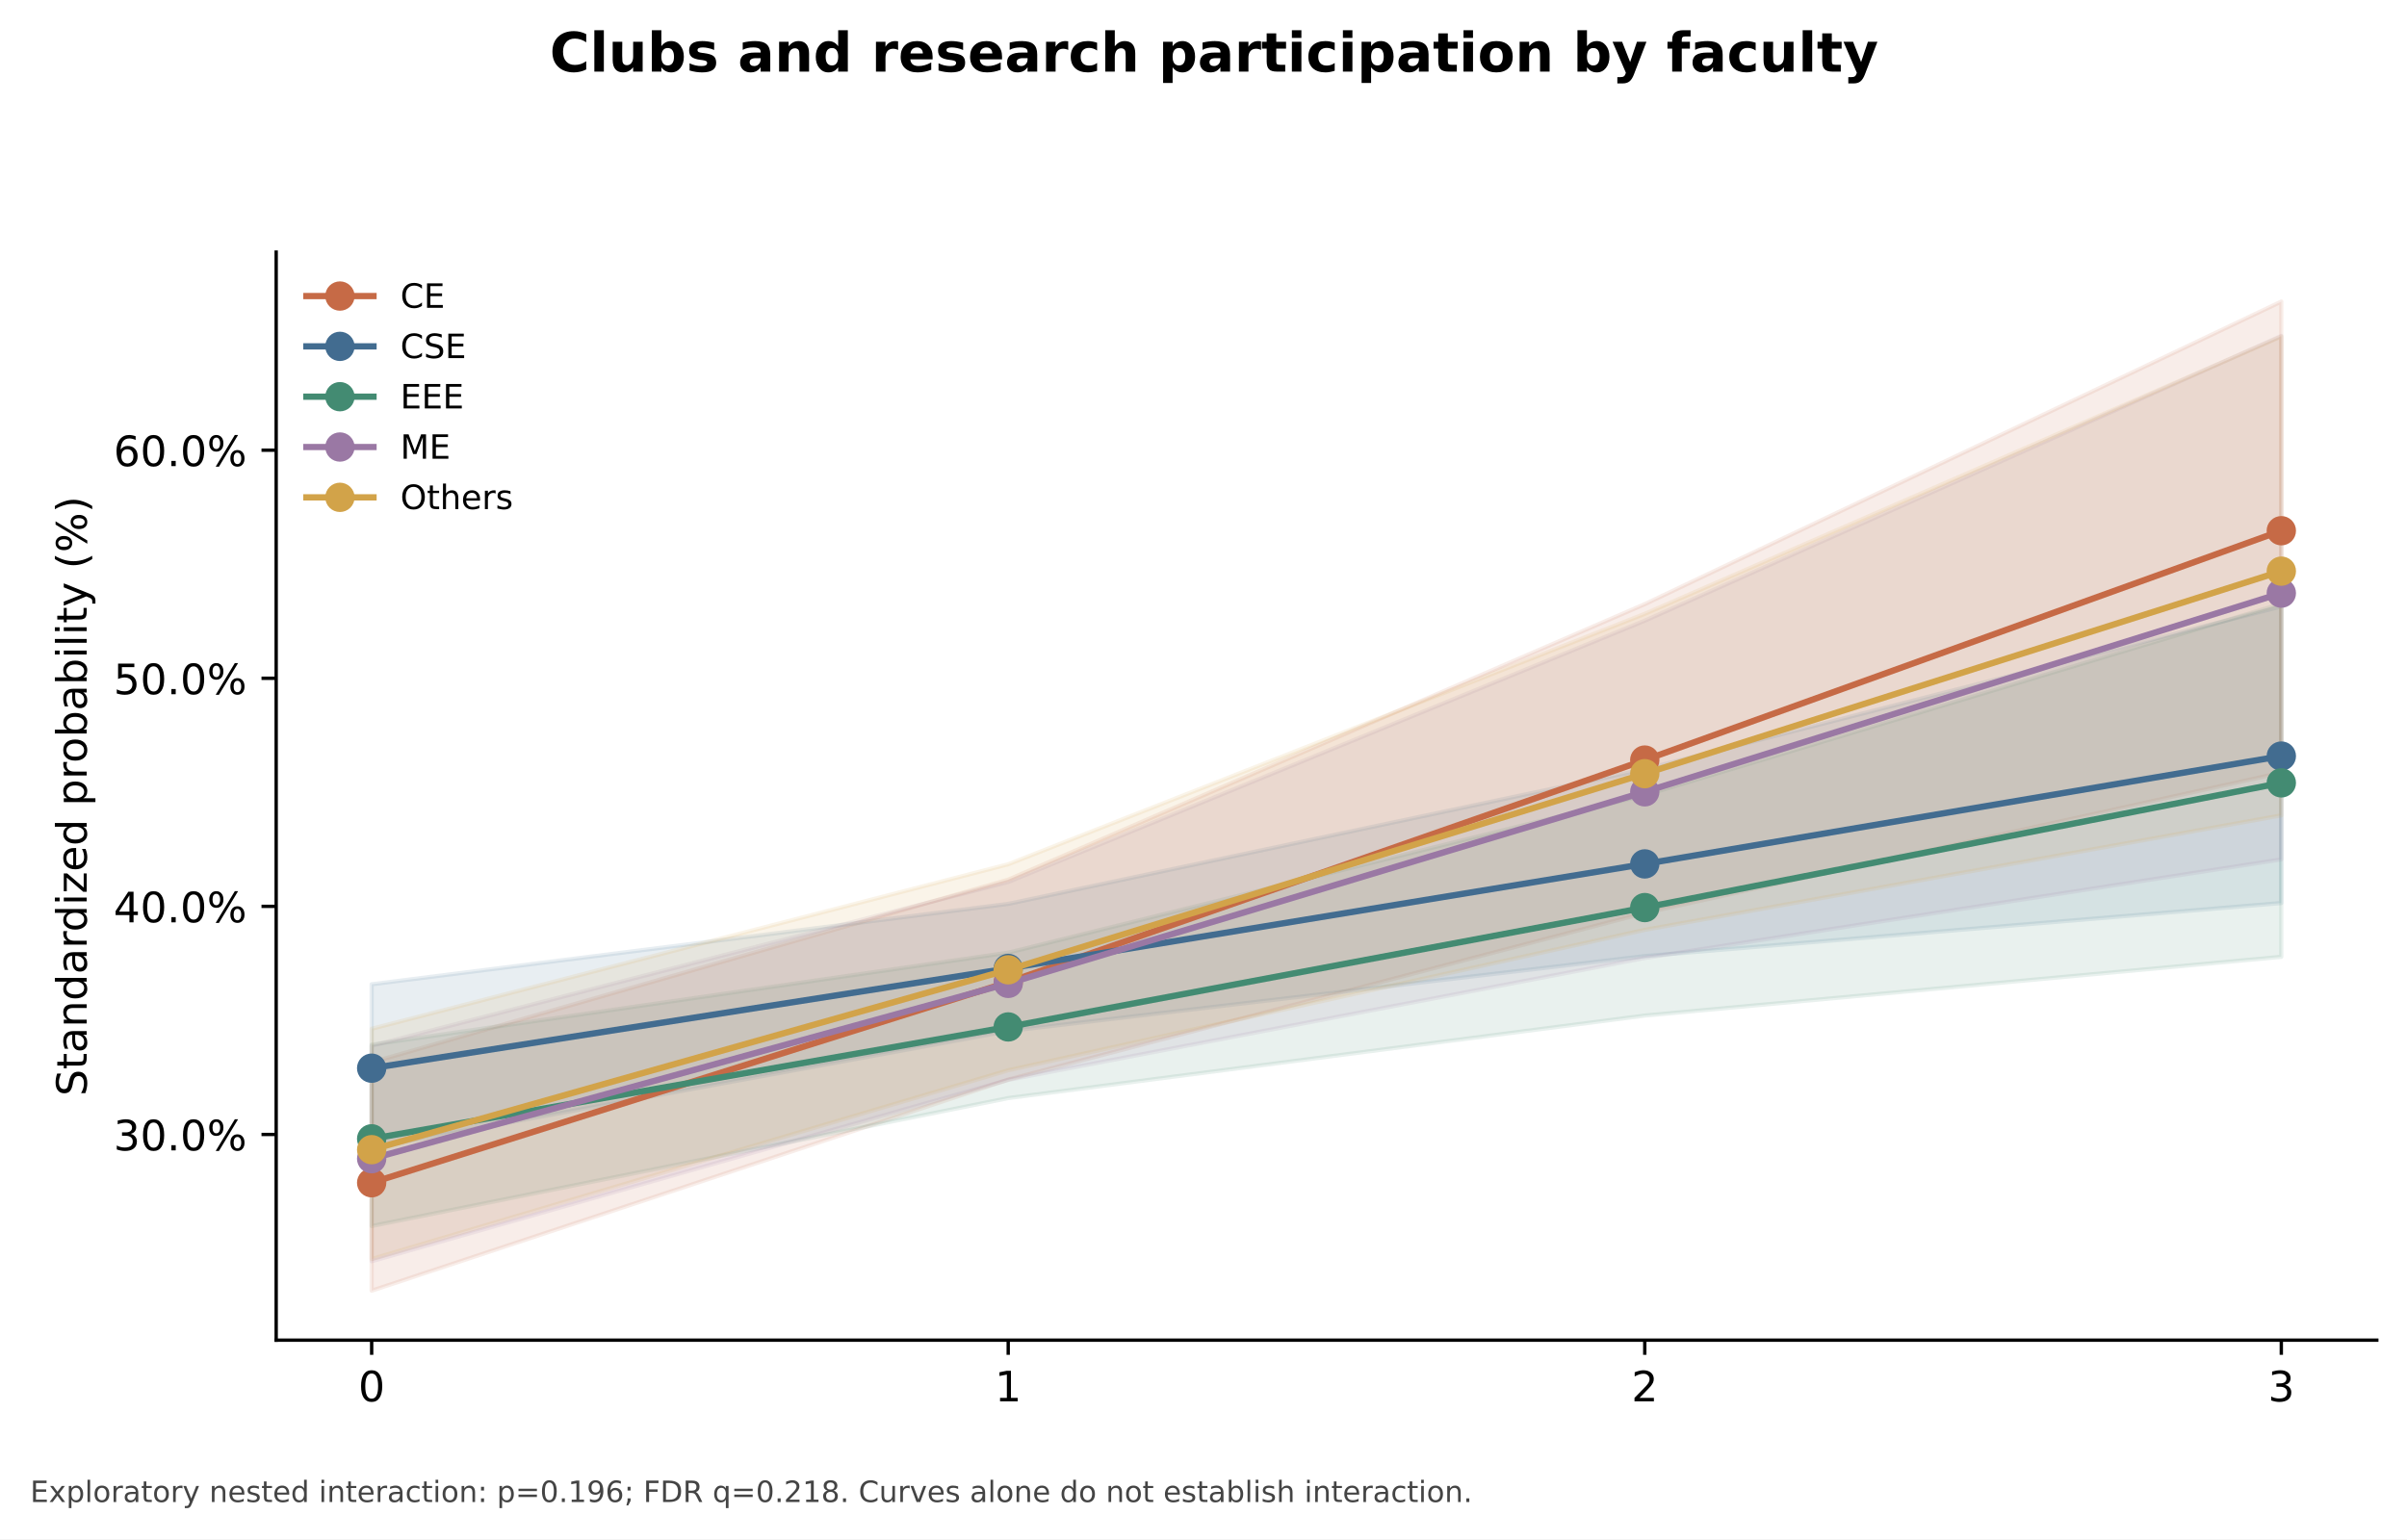
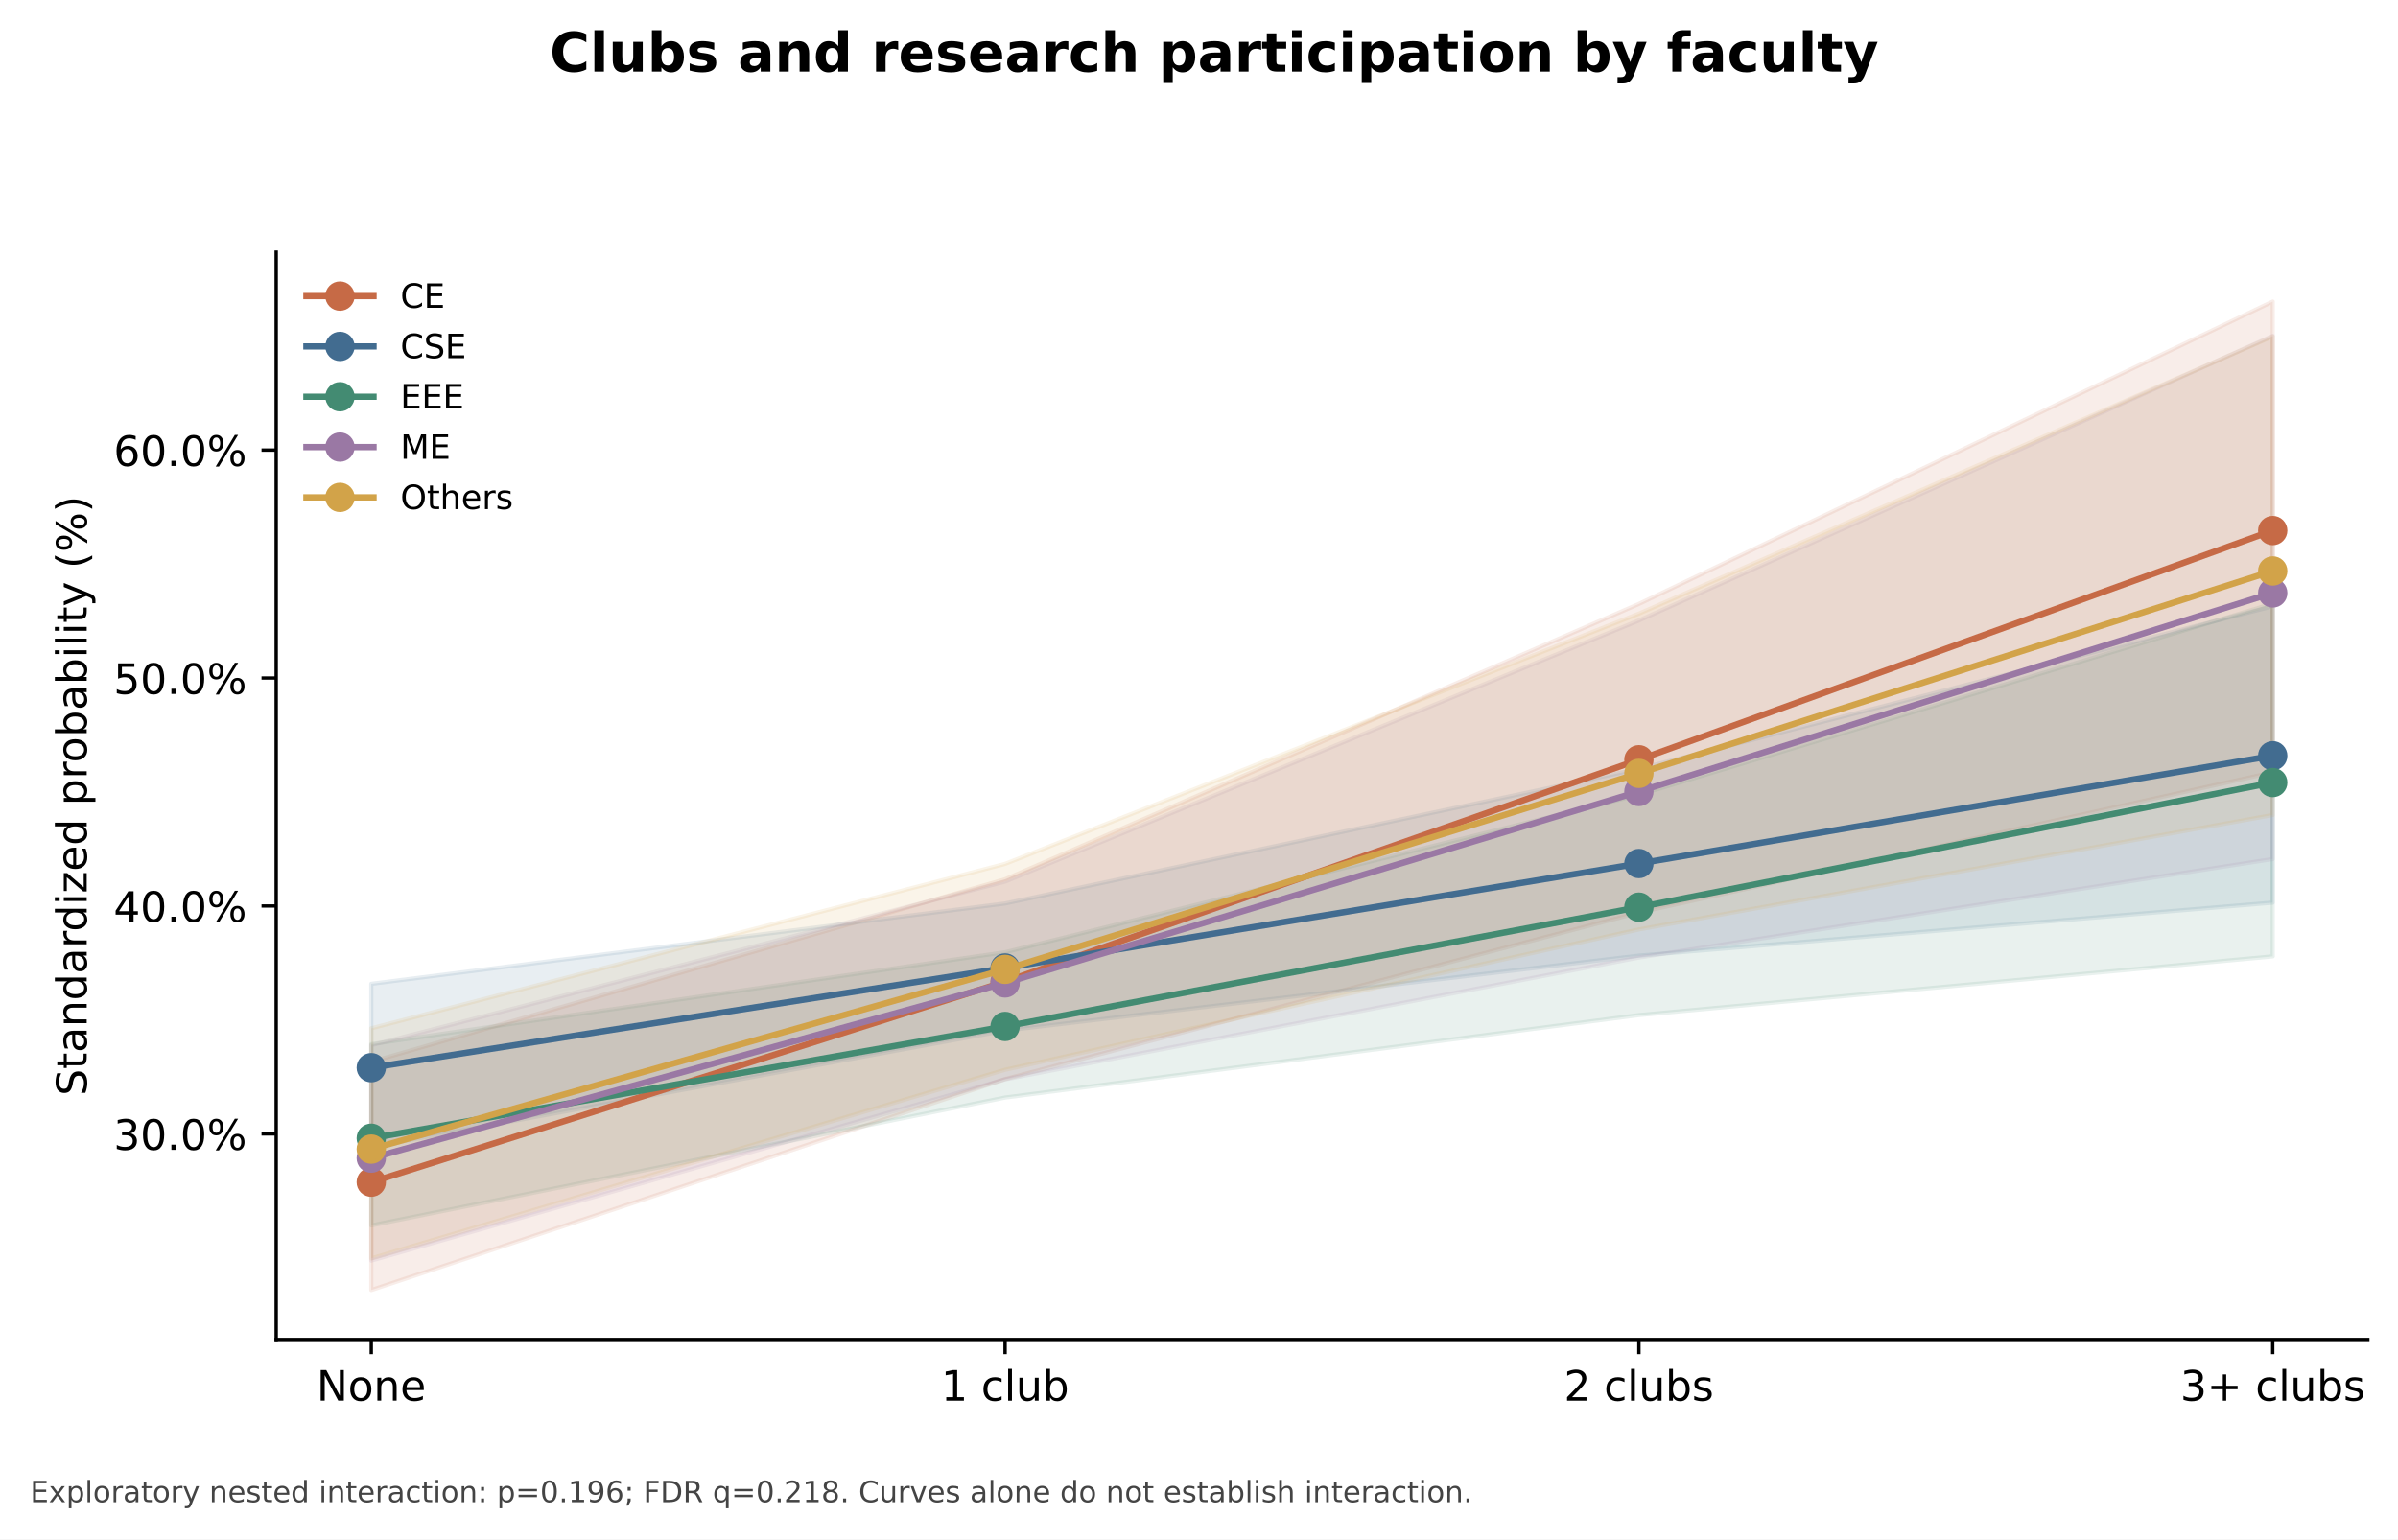
- <svg xmlns="http://www.w3.org/2000/svg" xmlns:xlink="http://www.w3.org/1999/xlink" width="573.84pt" height="367.082pt" viewBox="0 0 573.84 367.082" version="1.1">
+ <svg xmlns="http://www.w3.org/2000/svg" xmlns:xlink="http://www.w3.org/1999/xlink" width="571.631pt" height="367.082pt" viewBox="0 0 571.631 367.082" version="1.1">
  <defs>
    <style type="text/css">*{stroke-linejoin: round; stroke-linecap: butt}</style>
  </defs>
  <g id="figure_1">
    <g id="patch_1">
-       <path d="M 0 367.082  L 573.84 367.082  L 573.84 -0  L 0 -0  z " style="fill: #ffffff" />
+       <path d="M 0 367.082  L 571.631 367.082  L 571.631 -0  L 0 -0  z " style="fill: #ffffff" />
    </g>
    <g id="axes_1">
      <g id="patch_2">
-         <path d="M 65.842 319.6  L 566.64 319.6  L 566.64 60.123  L 65.842 60.123  z " style="fill: #ffffff" />
+         <path d="M 65.842 319.398  L 564.431 319.398  L 564.431 60.123  L 65.842 60.123  z " style="fill: #ffffff" />
      </g>
      <g id="FillBetweenPolyCollection_1">
        <defs>
-           <path id="mf7382d9322" d="M 88.606 -113.749  L 88.606 -59.276  L 240.363 -109.621  L 392.12 -149.358  L 543.876 -182.814  L 543.876 -295.164  L 543.876 -295.164  L 392.12 -223.009  L 240.363 -157.297  L 88.606 -113.749  z " style="stroke: #c66a46; stroke-opacity: 0.12" />
-         </defs>
-         <g clip-path="url(#pedebfbc93f)">
-           <use xlink:href="#mf7382d9322" x="0" y="367.082" style="fill: #c66a46; fill-opacity: 0.12; stroke: #c66a46; stroke-opacity: 0.12" />
+           <path id="m1b5faf1d58" d="M 88.505 -113.9  L 88.505 -59.469  L 239.593 -109.775  L 390.68 -149.481  L 541.768 -182.911  L 541.768 -295.173  L 541.768 -295.173  L 390.68 -223.074  L 239.593 -157.414  L 88.505 -113.9  z " style="stroke: #c66a46; stroke-opacity: 0.12" />
+         </defs>
+         <g clip-path="url(#pe1186fee54)">
+           <use xlink:href="#m1b5faf1d58" x="0" y="367.082" style="fill: #c66a46; fill-opacity: 0.12; stroke: #c66a46; stroke-opacity: 0.12" />
        </g>
      </g>
      <g id="FillBetweenPolyCollection_2">
        <defs>
-           <path id="m220886f9c3" d="M 88.606 -132.354  L 88.606 -93.404  L 240.363 -121.193  L 392.12 -139.075  L 543.876 -151.726  L 543.876 -222.449  L 543.876 -222.449  L 392.12 -183.65  L 240.363 -151.524  L 88.606 -132.354  z " style="stroke: #426c90; stroke-opacity: 0.12" />
-         </defs>
-         <g clip-path="url(#pedebfbc93f)">
-           <use xlink:href="#m220886f9c3" x="0" y="367.082" style="fill: #426c90; fill-opacity: 0.12; stroke: #426c90; stroke-opacity: 0.12" />
+           <path id="m0ea6c22684" d="M 88.505 -132.49  L 88.505 -93.571  L 239.593 -121.338  L 390.68 -139.206  L 541.768 -151.847  L 541.768 -222.515  L 541.768 -222.515  L 390.68 -183.746  L 239.593 -151.645  L 88.505 -132.49  z " style="stroke: #426c90; stroke-opacity: 0.12" />
+         </defs>
+         <g clip-path="url(#pe1186fee54)">
+           <use xlink:href="#m0ea6c22684" x="0" y="367.082" style="fill: #426c90; fill-opacity: 0.12; stroke: #426c90; stroke-opacity: 0.12" />
        </g>
      </g>
      <g id="FillBetweenPolyCollection_3">
        <defs>
-           <path id="m3693b96a9c" d="M 88.606 -117.956  L 88.606 -74.702  L 240.363 -105.211  L 392.12 -124.891  L 543.876 -138.901  L 543.876 -223.077  L 543.876 -223.077  L 392.12 -177.462  L 240.363 -139.893  L 88.606 -117.956  z " style="stroke: #438b72; stroke-opacity: 0.12" />
-         </defs>
-         <g clip-path="url(#pedebfbc93f)">
-           <use xlink:href="#m3693b96a9c" x="0" y="367.082" style="fill: #438b72; fill-opacity: 0.12; stroke: #438b72; stroke-opacity: 0.12" />
+           <path id="m7559595af2" d="M 88.505 -118.104  L 88.505 -74.883  L 239.593 -105.369  L 390.68 -125.033  L 541.768 -139.032  L 541.768 -223.143  L 541.768 -223.143  L 390.68 -177.563  L 239.593 -140.023  L 88.505 -118.104  z " style="stroke: #438b72; stroke-opacity: 0.12" />
+         </defs>
+         <g clip-path="url(#pe1186fee54)">
+           <use xlink:href="#m7559595af2" x="0" y="367.082" style="fill: #438b72; fill-opacity: 0.12; stroke: #438b72; stroke-opacity: 0.12" />
        </g>
      </g>
      <g id="FillBetweenPolyCollection_4">
        <defs>
-           <path id="m5e989226f2" d="M 88.606 -117.684  L 88.606 -66.305  L 240.363 -109.553  L 392.12 -138.631  L 543.876 -162.132  L 543.876 -286.981  L 543.876 -286.981  L 392.12 -219.058  L 240.363 -156.752  L 88.606 -117.684  z " style="stroke: #9a78a4; stroke-opacity: 0.12" />
-         </defs>
-         <g clip-path="url(#pedebfbc93f)">
-           <use xlink:href="#m5e989226f2" x="0" y="367.082" style="fill: #9a78a4; fill-opacity: 0.12; stroke: #9a78a4; stroke-opacity: 0.12" />
+           <path id="mc5ee6dd0c8" d="M 88.505 -117.832  L 88.505 -66.493  L 239.593 -109.707  L 390.68 -138.762  L 541.768 -162.245  L 541.768 -286.997  L 541.768 -286.997  L 390.68 -219.127  L 239.593 -156.869  L 88.505 -117.832  z " style="stroke: #9a78a4; stroke-opacity: 0.12" />
+         </defs>
+         <g clip-path="url(#pe1186fee54)">
+           <use xlink:href="#mc5ee6dd0c8" x="0" y="367.082" style="fill: #9a78a4; fill-opacity: 0.12; stroke: #9a78a4; stroke-opacity: 0.12" />
        </g>
      </g>
      <g id="FillBetweenPolyCollection_5">
        <defs>
-           <path id="mf0aec53474" d="M 88.606 -121.74  L 88.606 -66.835  L 240.363 -111.845  L 392.12 -145.332  L 543.876 -172.634  L 543.876 -286.842  L 543.876 -286.842  L 392.12 -220.694  L 240.363 -160.975  L 88.606 -121.74  z " style="stroke: #d2a349; stroke-opacity: 0.12" />
-         </defs>
-         <g clip-path="url(#pedebfbc93f)">
-           <use xlink:href="#mf0aec53474" x="0" y="367.082" style="fill: #d2a349; fill-opacity: 0.12; stroke: #d2a349; stroke-opacity: 0.12" />
+           <path id="m4e1ebb0145" d="M 88.505 -121.885  L 88.505 -67.022  L 239.593 -111.997  L 390.68 -145.458  L 541.768 -172.739  L 541.768 -286.858  L 541.768 -286.858  L 390.68 -220.761  L 239.593 -161.089  L 88.505 -121.885  z " style="stroke: #d2a349; stroke-opacity: 0.12" />
+         </defs>
+         <g clip-path="url(#pe1186fee54)">
+           <use xlink:href="#m4e1ebb0145" x="0" y="367.082" style="fill: #d2a349; fill-opacity: 0.12; stroke: #d2a349; stroke-opacity: 0.12" />
        </g>
      </g>
      <g id="matplotlib.axis_1">
        <g id="xtick_1">
          <g id="line2d_1">
            <defs>
              <path id="m413f5a0abd" d="M 0 0  L 0 3.5  " style="stroke: #000000; stroke-width: 0.8" />
            </defs>
            <g>
-               <use xlink:href="#m413f5a0abd" x="88.606" y="319.6" style="stroke: #000000; stroke-width: 0.8" />
+               <use xlink:href="#m413f5a0abd" x="88.505" y="319.398" style="stroke: #000000; stroke-width: 0.8" />
            </g>
          </g>
          <g id="text_1">
-             <text style="font-size: 10px; font-family: 'DejaVu Sans'; text-anchor: middle" x="88.606" y="334.198" transform="rotate(-0 88.60587 334.1977)">0</text>
+             <text style="font-size: 10px; font-family: 'DejaVu Sans'; text-anchor: middle" x="88.505" y="333.995" transform="rotate(-0 88.50546 333.9953)">None</text>
          </g>
        </g>
        <g id="xtick_2">
          <g id="line2d_2">
            <g>
-               <use xlink:href="#m413f5a0abd" x="240.363" y="319.6" style="stroke: #000000; stroke-width: 0.8" />
+               <use xlink:href="#m413f5a0abd" x="239.593" y="319.398" style="stroke: #000000; stroke-width: 0.8" />
            </g>
          </g>
          <g id="text_2">
-             <text style="font-size: 10px; font-family: 'DejaVu Sans'; text-anchor: middle" x="240.363" y="334.198" transform="rotate(-0 240.3627 334.1977)">1</text>
+             <text style="font-size: 10px; font-family: 'DejaVu Sans'; text-anchor: middle" x="239.593" y="333.996" transform="rotate(-0 239.5929 333.9961)">1 club</text>
          </g>
        </g>
        <g id="xtick_3">
          <g id="line2d_3">
            <g>
-               <use xlink:href="#m413f5a0abd" x="392.12" y="319.6" style="stroke: #000000; stroke-width: 0.8" />
+               <use xlink:href="#m413f5a0abd" x="390.68" y="319.398" style="stroke: #000000; stroke-width: 0.8" />
            </g>
          </g>
          <g id="text_3">
-             <text style="font-size: 10px; font-family: 'DejaVu Sans'; text-anchor: middle" x="392.12" y="334.198" transform="rotate(-0 392.1196 334.1977)">2</text>
+             <text style="font-size: 10px; font-family: 'DejaVu Sans'; text-anchor: middle" x="390.68" y="333.996" transform="rotate(-0 390.6803 333.9961)">2 clubs</text>
          </g>
        </g>
        <g id="xtick_4">
          <g id="line2d_4">
            <g>
-               <use xlink:href="#m413f5a0abd" x="543.876" y="319.6" style="stroke: #000000; stroke-width: 0.8" />
+               <use xlink:href="#m413f5a0abd" x="541.768" y="319.398" style="stroke: #000000; stroke-width: 0.8" />
            </g>
          </g>
          <g id="text_4">
-             <text style="font-size: 10px; font-family: 'DejaVu Sans'; text-anchor: middle" x="543.876" y="334.198" transform="rotate(-0 543.8765 334.1977)">3</text>
+             <text style="font-size: 10px; font-family: 'DejaVu Sans'; text-anchor: middle" x="541.768" y="333.996" transform="rotate(-0 541.7678 333.9961)">3+ clubs</text>
          </g>
        </g>
      </g>
      <g id="matplotlib.axis_2">
        <g id="ytick_1">
          <g id="line2d_5">
            <defs>
              <path id="m92cae3c907" d="M 0 0  L -3.5 0  " style="stroke: #000000; stroke-width: 0.8" />
            </defs>
            <g>
-               <use xlink:href="#m92cae3c907" x="65.842" y="270.548" style="stroke: #000000; stroke-width: 0.8" />
+               <use xlink:href="#m92cae3c907" x="65.842" y="270.384" style="stroke: #000000; stroke-width: 0.8" />
            </g>
          </g>
          <g id="text_5">
-             <text style="font-size: 10px; font-family: 'DejaVu Sans'; text-anchor: end" x="58.842" y="274.346" transform="rotate(-0 58.84234 274.3465)">30.0%</text>
+             <text style="font-size: 10px; font-family: 'DejaVu Sans'; text-anchor: end" x="58.842" y="274.182" transform="rotate(-0 58.84234 274.1824)">30.0%</text>
          </g>
        </g>
        <g id="ytick_2">
          <g id="line2d_6">
            <g>
-               <use xlink:href="#m92cae3c907" x="65.842" y="216.151" style="stroke: #000000; stroke-width: 0.8" />
+               <use xlink:href="#m92cae3c907" x="65.842" y="216.029" style="stroke: #000000; stroke-width: 0.8" />
            </g>
          </g>
          <g id="text_6">
-             <text style="font-size: 10px; font-family: 'DejaVu Sans'; text-anchor: end" x="58.842" y="219.95" transform="rotate(-0 58.84234 219.9498)">40.0%</text>
+             <text style="font-size: 10px; font-family: 'DejaVu Sans'; text-anchor: end" x="58.842" y="219.828" transform="rotate(-0 58.84234 219.8281)">40.0%</text>
          </g>
        </g>
        <g id="ytick_3">
          <g id="line2d_7">
            <g>
-               <use xlink:href="#m92cae3c907" x="65.842" y="161.754" style="stroke: #000000; stroke-width: 0.8" />
+               <use xlink:href="#m92cae3c907" x="65.842" y="161.675" style="stroke: #000000; stroke-width: 0.8" />
            </g>
          </g>
          <g id="text_7">
-             <text style="font-size: 10px; font-family: 'DejaVu Sans'; text-anchor: end" x="58.842" y="165.553" transform="rotate(-0 58.84234 165.5531)">50.0%</text>
+             <text style="font-size: 10px; font-family: 'DejaVu Sans'; text-anchor: end" x="58.842" y="165.474" transform="rotate(-0 58.84234 165.4738)">50.0%</text>
          </g>
        </g>
        <g id="ytick_4">
          <g id="line2d_8">
            <g>
-               <use xlink:href="#m92cae3c907" x="65.842" y="107.358" style="stroke: #000000; stroke-width: 0.8" />
+               <use xlink:href="#m92cae3c907" x="65.842" y="107.321" style="stroke: #000000; stroke-width: 0.8" />
            </g>
          </g>
          <g id="text_8">
-             <text style="font-size: 10px; font-family: 'DejaVu Sans'; text-anchor: end" x="58.842" y="111.156" transform="rotate(-0 58.84234 111.1564)">60.0%</text>
+             <text style="font-size: 10px; font-family: 'DejaVu Sans'; text-anchor: end" x="58.842" y="111.12" transform="rotate(-0 58.84234 111.1195)">60.0%</text>
          </g>
        </g>
        <g id="text_9">
-           <text style="font-size: 10px; font-family: 'DejaVu Sans'; text-anchor: middle" x="20.673" y="189.862" transform="rotate(-90 20.67281 189.8615)">Standardized probability (%)</text>
+           <text style="font-size: 10px; font-family: 'DejaVu Sans'; text-anchor: middle" x="20.673" y="189.76" transform="rotate(-90 20.67281 189.7604)">Standardized probability (%)</text>
        </g>
      </g>
      <g id="line2d_9">
-         <path d="M 88.606 282.064  L 240.363 234.221  L 392.12 181.258  L 543.876 126.567  " clip-path="url(#pedebfbc93f)" style="fill: none; stroke: #c66a46; stroke-width: 1.5; stroke-linecap: square" />
+         <path d="M 88.505 281.891  L 239.593 234.086  L 390.68 181.163  L 541.768 126.515  " clip-path="url(#pe1186fee54)" style="fill: none; stroke: #c66a46; stroke-width: 1.5; stroke-linecap: square" />
        <defs>
          <path id="mcd65e016bd" d="M 0 3  C 0.796 3 1.559 2.684 2.121 2.121  C 2.684 1.559 3 0.796 3 0  C 3 -0.796 2.684 -1.559 2.121 -2.121  C 1.559 -2.684 0.796 -3 0 -3  C -0.796 -3 -1.559 -2.684 -2.121 -2.121  C -2.684 -1.559 -3 -0.796 -3 0  C -3 0.796 -2.684 1.559 -2.121 2.121  C -1.559 2.684 -0.796 3 0 3  z " style="stroke: #c66a46" />
        </defs>
-         <g clip-path="url(#pedebfbc93f)">
-           <use xlink:href="#mcd65e016bd" x="88.606" y="282.064" style="fill: #c66a46; stroke: #c66a46" />
-           <use xlink:href="#mcd65e016bd" x="240.363" y="234.221" style="fill: #c66a46; stroke: #c66a46" />
-           <use xlink:href="#mcd65e016bd" x="392.12" y="181.258" style="fill: #c66a46; stroke: #c66a46" />
-           <use xlink:href="#mcd65e016bd" x="543.876" y="126.567" style="fill: #c66a46; stroke: #c66a46" />
+         <g clip-path="url(#pe1186fee54)">
+           <use xlink:href="#mcd65e016bd" x="88.505" y="281.891" style="fill: #c66a46; stroke: #c66a46" />
+           <use xlink:href="#mcd65e016bd" x="239.593" y="234.086" style="fill: #c66a46; stroke: #c66a46" />
+           <use xlink:href="#mcd65e016bd" x="390.68" y="181.163" style="fill: #c66a46; stroke: #c66a46" />
+           <use xlink:href="#mcd65e016bd" x="541.768" y="126.515" style="fill: #c66a46; stroke: #c66a46" />
        </g>
      </g>
      <g id="line2d_10">
-         <path d="M 88.606 254.742  L 240.363 230.953  L 392.12 206.025  L 543.876 180.309  " clip-path="url(#pedebfbc93f)" style="fill: none; stroke: #426c90; stroke-width: 1.5; stroke-linecap: square" />
+         <path d="M 88.505 254.59  L 239.593 230.82  L 390.68 205.911  L 541.768 180.215  " clip-path="url(#pe1186fee54)" style="fill: none; stroke: #426c90; stroke-width: 1.5; stroke-linecap: square" />
        <defs>
          <path id="m1479dd5e29" d="M 0 3  C 0.796 3 1.559 2.684 2.121 2.121  C 2.684 1.559 3 0.796 3 0  C 3 -0.796 2.684 -1.559 2.121 -2.121  C 1.559 -2.684 0.796 -3 0 -3  C -0.796 -3 -1.559 -2.684 -2.121 -2.121  C -2.684 -1.559 -3 -0.796 -3 0  C -3 0.796 -2.684 1.559 -2.121 2.121  C -1.559 2.684 -0.796 3 0 3  z " style="stroke: #426c90" />
        </defs>
-         <g clip-path="url(#pedebfbc93f)">
-           <use xlink:href="#m1479dd5e29" x="88.606" y="254.742" style="fill: #426c90; stroke: #426c90" />
-           <use xlink:href="#m1479dd5e29" x="240.363" y="230.953" style="fill: #426c90; stroke: #426c90" />
-           <use xlink:href="#m1479dd5e29" x="392.12" y="206.025" style="fill: #426c90; stroke: #426c90" />
-           <use xlink:href="#m1479dd5e29" x="543.876" y="180.309" style="fill: #426c90; stroke: #426c90" />
+         <g clip-path="url(#pe1186fee54)">
+           <use xlink:href="#m1479dd5e29" x="88.505" y="254.59" style="fill: #426c90; stroke: #426c90" />
+           <use xlink:href="#m1479dd5e29" x="239.593" y="230.82" style="fill: #426c90; stroke: #426c90" />
+           <use xlink:href="#m1479dd5e29" x="390.68" y="205.911" style="fill: #426c90; stroke: #426c90" />
+           <use xlink:href="#m1479dd5e29" x="541.768" y="180.215" style="fill: #426c90; stroke: #426c90" />
        </g>
      </g>
      <g id="line2d_11">
-         <path d="M 88.606 271.581  L 240.363 244.902  L 392.12 216.437  L 543.876 186.695  " clip-path="url(#pedebfbc93f)" style="fill: none; stroke: #438b72; stroke-width: 1.5; stroke-linecap: square" />
+         <path d="M 88.505 271.416  L 239.593 244.758  L 390.68 216.315  L 541.768 186.596  " clip-path="url(#pe1186fee54)" style="fill: none; stroke: #438b72; stroke-width: 1.5; stroke-linecap: square" />
        <defs>
          <path id="m392bd530da" d="M 0 3  C 0.796 3 1.559 2.684 2.121 2.121  C 2.684 1.559 3 0.796 3 0  C 3 -0.796 2.684 -1.559 2.121 -2.121  C 1.559 -2.684 0.796 -3 0 -3  C -0.796 -3 -1.559 -2.684 -2.121 -2.121  C -2.684 -1.559 -3 -0.796 -3 0  C -3 0.796 -2.684 1.559 -2.121 2.121  C -1.559 2.684 -0.796 3 0 3  z " style="stroke: #438b72" />
        </defs>
-         <g clip-path="url(#pedebfbc93f)">
-           <use xlink:href="#m392bd530da" x="88.606" y="271.581" style="fill: #438b72; stroke: #438b72" />
-           <use xlink:href="#m392bd530da" x="240.363" y="244.902" style="fill: #438b72; stroke: #438b72" />
-           <use xlink:href="#m392bd530da" x="392.12" y="216.437" style="fill: #438b72; stroke: #438b72" />
-           <use xlink:href="#m392bd530da" x="543.876" y="186.695" style="fill: #438b72; stroke: #438b72" />
+         <g clip-path="url(#pe1186fee54)">
+           <use xlink:href="#m392bd530da" x="88.505" y="271.416" style="fill: #438b72; stroke: #438b72" />
+           <use xlink:href="#m392bd530da" x="239.593" y="244.758" style="fill: #438b72; stroke: #438b72" />
+           <use xlink:href="#m392bd530da" x="390.68" y="216.315" style="fill: #438b72; stroke: #438b72" />
+           <use xlink:href="#m392bd530da" x="541.768" y="186.596" style="fill: #438b72; stroke: #438b72" />
        </g>
      </g>
      <g id="line2d_12">
-         <path d="M 88.606 276.327  L 240.363 234.519  L 392.12 188.835  L 543.876 141.45  " clip-path="url(#pedebfbc93f)" style="fill: none; stroke: #9a78a4; stroke-width: 1.5; stroke-linecap: square" />
+         <path d="M 88.505 276.158  L 239.593 234.383  L 390.68 188.735  L 541.768 141.386  " clip-path="url(#pe1186fee54)" style="fill: none; stroke: #9a78a4; stroke-width: 1.5; stroke-linecap: square" />
        <defs>
          <path id="mb9e5d531d3" d="M 0 3  C 0.796 3 1.559 2.684 2.121 2.121  C 2.684 1.559 3 0.796 3 0  C 3 -0.796 2.684 -1.559 2.121 -2.121  C 1.559 -2.684 0.796 -3 0 -3  C -0.796 -3 -1.559 -2.684 -2.121 -2.121  C -2.684 -1.559 -3 -0.796 -3 0  C -3 0.796 -2.684 1.559 -2.121 2.121  C -1.559 2.684 -0.796 3 0 3  z " style="stroke: #9a78a4" />
        </defs>
-         <g clip-path="url(#pedebfbc93f)">
-           <use xlink:href="#mb9e5d531d3" x="88.606" y="276.327" style="fill: #9a78a4; stroke: #9a78a4" />
-           <use xlink:href="#mb9e5d531d3" x="240.363" y="234.519" style="fill: #9a78a4; stroke: #9a78a4" />
-           <use xlink:href="#mb9e5d531d3" x="392.12" y="188.835" style="fill: #9a78a4; stroke: #9a78a4" />
-           <use xlink:href="#mb9e5d531d3" x="543.876" y="141.45" style="fill: #9a78a4; stroke: #9a78a4" />
+         <g clip-path="url(#pe1186fee54)">
+           <use xlink:href="#mb9e5d531d3" x="88.505" y="276.158" style="fill: #9a78a4; stroke: #9a78a4" />
+           <use xlink:href="#mb9e5d531d3" x="239.593" y="234.383" style="fill: #9a78a4; stroke: #9a78a4" />
+           <use xlink:href="#mb9e5d531d3" x="390.68" y="188.735" style="fill: #9a78a4; stroke: #9a78a4" />
+           <use xlink:href="#mb9e5d531d3" x="541.768" y="141.386" style="fill: #9a78a4; stroke: #9a78a4" />
        </g>
      </g>
      <g id="line2d_13">
-         <path d="M 88.606 274.172  L 240.363 231.278  L 392.12 184.508  L 543.876 136.208  " clip-path="url(#pedebfbc93f)" style="fill: none; stroke: #d2a349; stroke-width: 1.5; stroke-linecap: square" />
+         <path d="M 88.505 274.005  L 239.593 231.145  L 390.68 184.411  L 541.768 136.149  " clip-path="url(#pe1186fee54)" style="fill: none; stroke: #d2a349; stroke-width: 1.5; stroke-linecap: square" />
        <defs>
          <path id="m00a2c79a2f" d="M 0 3  C 0.796 3 1.559 2.684 2.121 2.121  C 2.684 1.559 3 0.796 3 0  C 3 -0.796 2.684 -1.559 2.121 -2.121  C 1.559 -2.684 0.796 -3 0 -3  C -0.796 -3 -1.559 -2.684 -2.121 -2.121  C -2.684 -1.559 -3 -0.796 -3 0  C -3 0.796 -2.684 1.559 -2.121 2.121  C -1.559 2.684 -0.796 3 0 3  z " style="stroke: #d2a349" />
        </defs>
-         <g clip-path="url(#pedebfbc93f)">
-           <use xlink:href="#m00a2c79a2f" x="88.606" y="274.172" style="fill: #d2a349; stroke: #d2a349" />
-           <use xlink:href="#m00a2c79a2f" x="240.363" y="231.278" style="fill: #d2a349; stroke: #d2a349" />
-           <use xlink:href="#m00a2c79a2f" x="392.12" y="184.508" style="fill: #d2a349; stroke: #d2a349" />
-           <use xlink:href="#m00a2c79a2f" x="543.876" y="136.208" style="fill: #d2a349; stroke: #d2a349" />
+         <g clip-path="url(#pe1186fee54)">
+           <use xlink:href="#m00a2c79a2f" x="88.505" y="274.005" style="fill: #d2a349; stroke: #d2a349" />
+           <use xlink:href="#m00a2c79a2f" x="239.593" y="231.145" style="fill: #d2a349; stroke: #d2a349" />
+           <use xlink:href="#m00a2c79a2f" x="390.68" y="184.411" style="fill: #d2a349; stroke: #d2a349" />
+           <use xlink:href="#m00a2c79a2f" x="541.768" y="136.149" style="fill: #d2a349; stroke: #d2a349" />
        </g>
      </g>
      <g id="patch_3">
-         <path d="M 65.842 319.6  L 65.842 60.123  " style="fill: none; stroke: #000000; stroke-width: 0.8; stroke-linejoin: miter; stroke-linecap: square" />
+         <path d="M 65.842 319.398  L 65.842 60.123  " style="fill: none; stroke: #000000; stroke-width: 0.8; stroke-linejoin: miter; stroke-linecap: square" />
      </g>
      <g id="patch_4">
-         <path d="M 65.842 319.6  L 566.64 319.6  " style="fill: none; stroke: #000000; stroke-width: 0.8; stroke-linejoin: miter; stroke-linecap: square" />
+         <path d="M 65.842 319.398  L 564.431 319.398  " style="fill: none; stroke: #000000; stroke-width: 0.8; stroke-linejoin: miter; stroke-linecap: square" />
      </g>
      <g id="legend_1">
        <g id="line2d_14">
          <path d="M 73.042 70.602  L 81.042 70.602  L 89.042 70.602  " style="fill: none; stroke: #c66a46; stroke-width: 1.5; stroke-linecap: square" />
          <g>
            <use xlink:href="#mcd65e016bd" x="81.042" y="70.602" style="fill: #c66a46; stroke: #c66a46" />
          </g>
        </g>
        <g id="text_10">
          <text style="font-size: 8px; font-family: 'DejaVu Sans'; text-anchor: start" x="95.442" y="73.402" transform="rotate(-0 95.44234 73.4018)">CE</text>
        </g>
        <g id="line2d_15">
          <path d="M 73.042 82.602  L 81.042 82.602  L 89.042 82.602  " style="fill: none; stroke: #426c90; stroke-width: 1.5; stroke-linecap: square" />
          <g>
            <use xlink:href="#m1479dd5e29" x="81.042" y="82.602" style="fill: #426c90; stroke: #426c90" />
          </g>
        </g>
        <g id="text_11">
          <text style="font-size: 8px; font-family: 'DejaVu Sans'; text-anchor: start" x="95.442" y="85.402" transform="rotate(-0 95.44234 85.40242)">CSE</text>
        </g>
        <g id="line2d_16">
          <path d="M 73.042 94.603  L 81.042 94.603  L 89.042 94.603  " style="fill: none; stroke: #438b72; stroke-width: 1.5; stroke-linecap: square" />
          <g>
            <use xlink:href="#m392bd530da" x="81.042" y="94.603" style="fill: #438b72; stroke: #438b72" />
          </g>
        </g>
        <g id="text_12">
          <text style="font-size: 8px; font-family: 'DejaVu Sans'; text-anchor: start" x="95.442" y="97.403" transform="rotate(-0 95.44234 97.40305)">EEE</text>
        </g>
        <g id="line2d_17">
          <path d="M 73.042 106.604  L 81.042 106.604  L 89.042 106.604  " style="fill: none; stroke: #9a78a4; stroke-width: 1.5; stroke-linecap: square" />
          <g>
            <use xlink:href="#mb9e5d531d3" x="81.042" y="106.604" style="fill: #9a78a4; stroke: #9a78a4" />
          </g>
        </g>
        <g id="text_13">
          <text style="font-size: 8px; font-family: 'DejaVu Sans'; text-anchor: start" x="95.442" y="109.404" transform="rotate(-0 95.44234 109.4037)">ME</text>
        </g>
        <g id="line2d_18">
          <path d="M 73.042 118.604  L 81.042 118.604  L 89.042 118.604  " style="fill: none; stroke: #d2a349; stroke-width: 1.5; stroke-linecap: square" />
          <g>
            <use xlink:href="#m00a2c79a2f" x="81.042" y="118.604" style="fill: #d2a349; stroke: #d2a349" />
          </g>
        </g>
        <g id="text_14">
          <text style="font-size: 8px; font-family: 'DejaVu Sans'; text-anchor: start" x="95.442" y="121.404" transform="rotate(-0 95.44234 121.4043)">Others</text>
        </g>
      </g>
    </g>
    <g id="text_15">
      <text style="font-weight: 700; font-size: 13px; font-family: 'DejaVu Sans'; text-anchor: middle" x="289.44" y="17.078" transform="rotate(-0 289.44 17.07797)">Clubs and research participation by faculty</text>
    </g>
    <g id="text_16">
      <text style="font-size: 7px; font-family: 'DejaVu Sans'; text-anchor: start; fill: #444444" x="7.2" y="358.2" transform="rotate(-0 7.2 358.2)">Exploratory nested interaction: p=0.196; FDR q=0.218. Curves alone do not establish interaction.</text>
    </g>
  </g>
  <defs>
-     <clipPath id="pedebfbc93f">
-       <rect x="65.842" y="60.123" width="500.798" height="259.477" />
+     <clipPath id="pe1186fee54">
+       <rect x="65.842" y="60.123" width="498.589" height="259.275" />
    </clipPath>
  </defs>
</svg>
